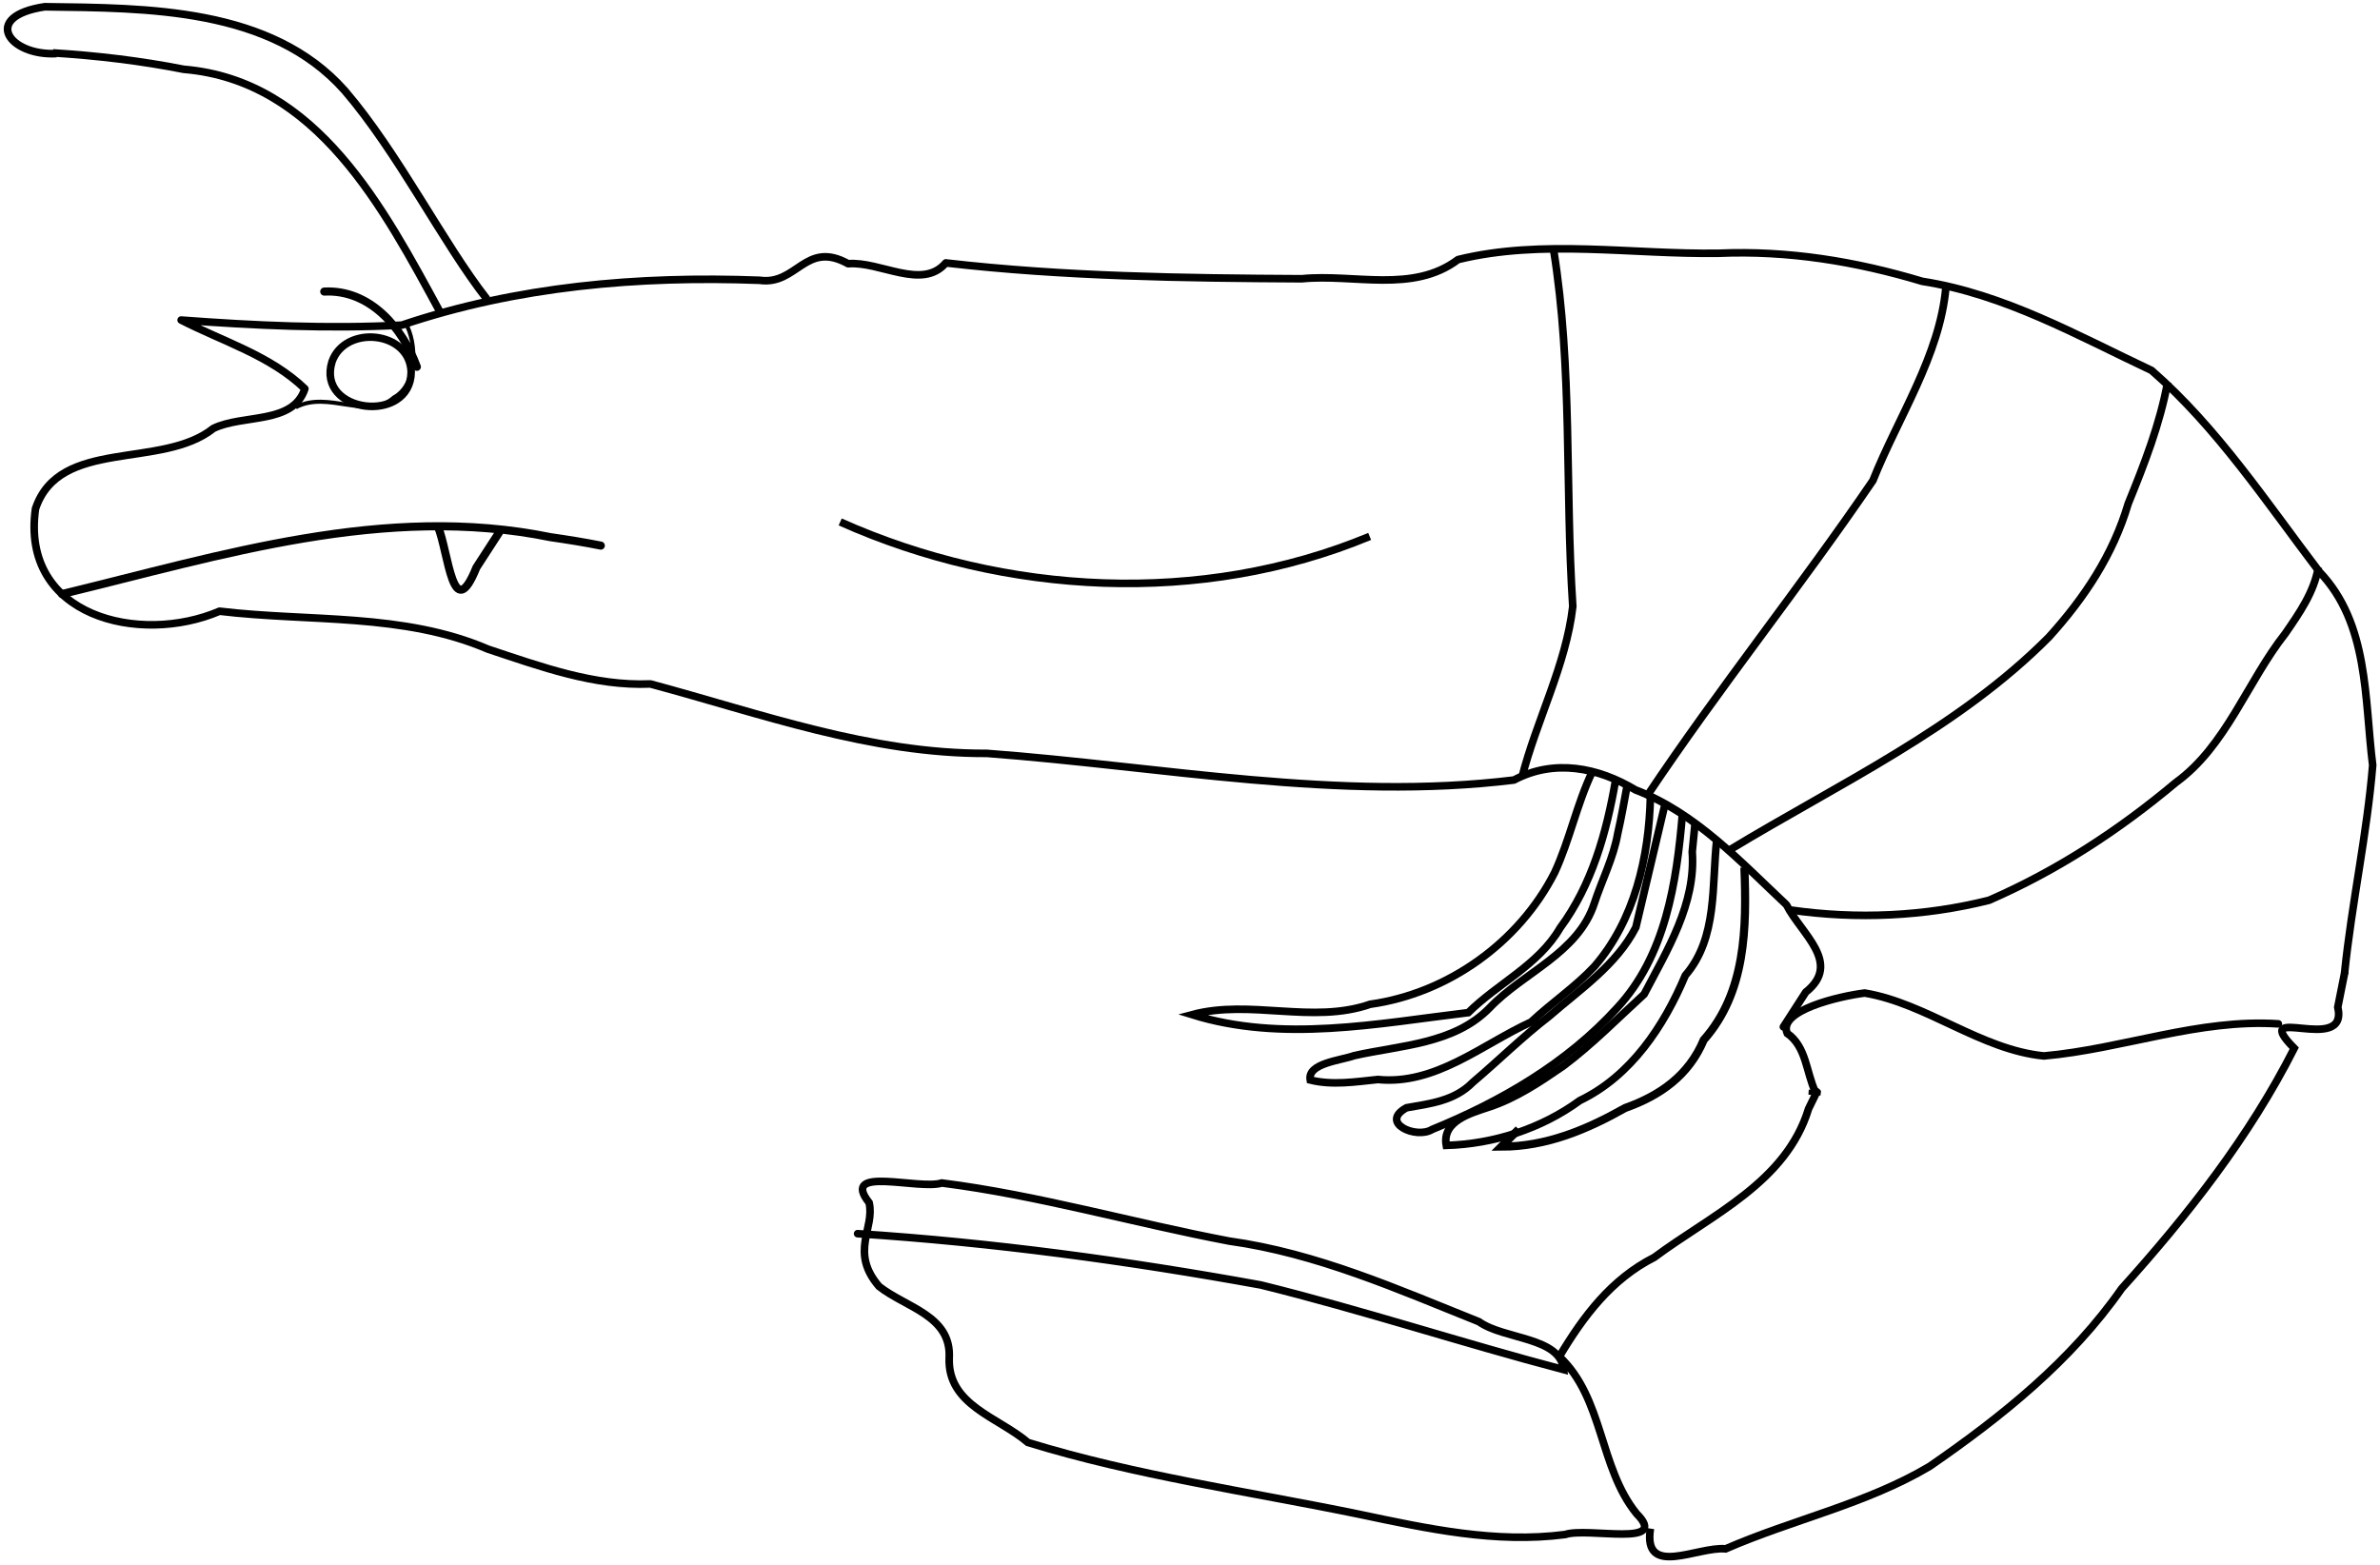
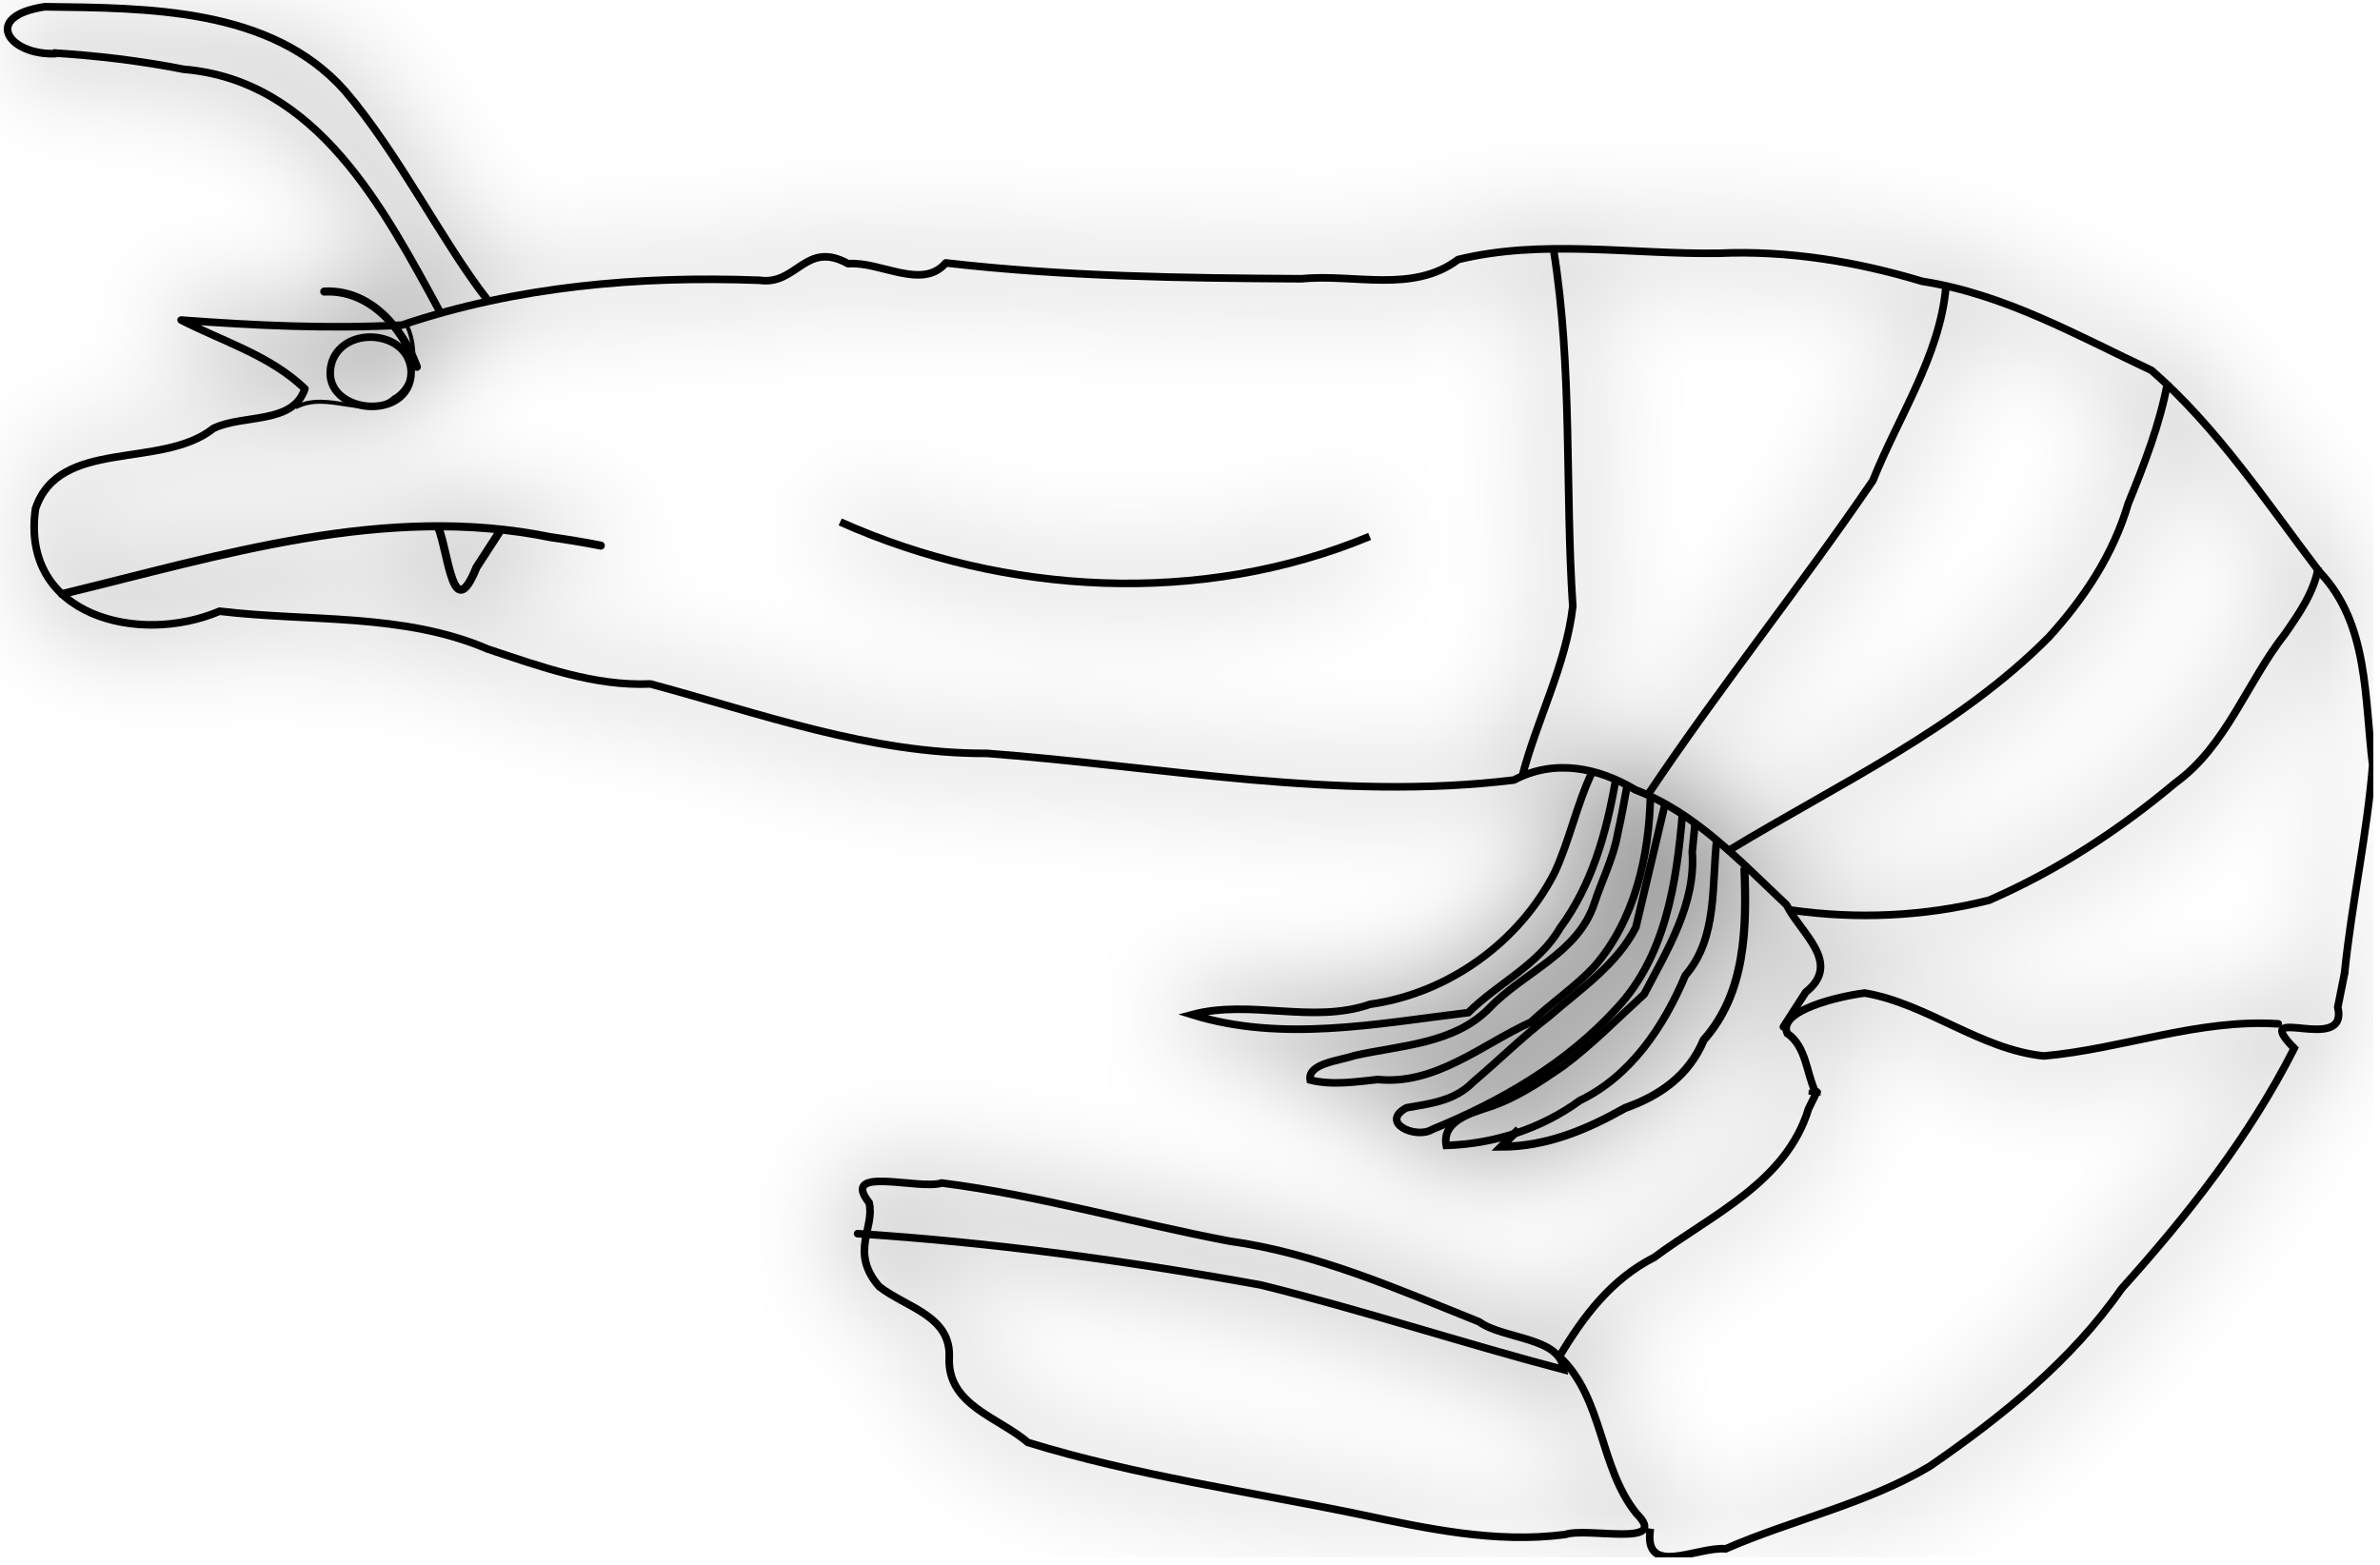
<svg xmlns="http://www.w3.org/2000/svg" width="626.6" height="411.9" version="1.1" viewBox="0 0 587.5 386.1">
-   <g transform="translate(575.7 -111.1)" fill="none" stroke="#000">
-     <g>
+   <filter id="dropShadow" x="-40%" y="-40%" height="140%" width="140%">
+     <feGaussianBlur stdDeviation="12" result="Blurred" />
+     <feMerge>
+       <feMergeNode in="Blurred" />
+       <feMergeNode in="SourceGraphic" />
+     </feMerge>
+   </filter>
+   <g style="filter: url(#dropShadow)">
+     <g transform="translate(575.7 -111.1)" fill="none" stroke="#000">
+       <g>
+         <g stroke-width="1.875">
+           <path d="m-364 415.6c33.44 2.182 66.59 6.68 99.56 12.67 25.08 6.197 49.72 14.32 74.73 20.9-0.83-8.125-14.69-7.386-20.92-11.84-20.13-8.058-40.02-16.9-61.68-19.91-23.66-4.491-47.08-11.31-70.9-14.33-5.654 1.808-25.32-4.433-17.95 4.858 1.497 6.334-4.896 12.12 2.449 20.67 6.683 5.263 17.9 7.194 17.32 17.69-0.401 11.63 12.03 14.53 19.44 20.84 26.45 8.149 54.56 12.11 81.83 17.73 16.78 3.53 33.55 7.221 50.77 4.991 5.535-1.882 26.03 3.27 17.63-5.164-9.262-11.43-8.13-28.53-19.06-38.76 5.966-10 12.83-19.12 23.44-24.5 14.17-10.55 32.53-18.49 38.09-36.7 0.678-1.386 1.356-2.771 2.034-4.157" stroke-linecap="round" />
+           <path d="m-168.3 488.4c-1.864 12.26 11.6 4.365 18.57 5 16.62-7.245 34.75-11.08 50.36-20.36 17.84-12.3 34.92-26.01 47.41-43.9 16.31-18.1 31.55-37.51 42.59-59.31-11.51-11.63 13.52 1.946 10.75-10.16 0.585-2.924 1.169-5.847 1.754-8.771" />
+           <path d="m-13.3 363.8c-19.66-1.292-38.38 6.18-57.85 7.927-15.61-1.536-28.99-12.98-44.25-15.53-6.224 0.764-21.53 4.31-19.13 9.944 4.737 3.326 4.663 9.566 6.94 14.44" stroke-linecap="round" />
+         </g>
+         <path d="m-127.8 381.4 0.089-1.25" stroke-width="3" />
+       </g>
+       <path d="m3.073 351.1c1.756-17.11 5.529-34.14 6.922-51.16-2.055-16.44-0.916-34.96-13.18-47.76-13.02-17.11-25.16-35.53-41.39-49.68-18.4-8.663-36.26-18.81-56.63-22-16.39-4.931-33.14-7.666-50.28-6.927-21.35 0.318-43.55-3.548-64.3 1.56-11.15 8.405-25.65 3.453-38.57 4.733-29.35-0.155-58.69-0.549-87.88-3.909-5.781 6.828-16.25-0.457-24.09 0.199-10.59-5.884-12.62 5.416-21.87 4.086-29.87-1.122-59.88 1.468-88.33 11.07-18.18 0.955-36.33 0.098-54.46-1.25 10.37 5.322 21.98 8.729 30.54 16.96-2.882 8.869-15.31 6.234-22.59 9.795-12.72 10.17-38.02 2.225-43.9 19.82-3.771 26.63 25.73 33.75 45.43 25.3 22.19 2.66 45.36 0.37 66.28 9.37 13.03 4.314 26.23 9.177 40.07 8.585 27.36 7.346 54.28 17.27 83.07 17.14 43.19 3.231 86.83 11.87 130.1 6.58 9.89-5.251 20.71-3.148 29.99 2.433 14.82 5.642 25.97 17.76 37.28 28.37 3.63 7.188 13.82 14.38 4.766 21.56-1.843 2.856-3.685 5.712-5.528 8.569" stroke-linecap="round" stroke-linejoin="round" stroke-width="1.875" />
+     </g>
+     <g transform="translate(575.7 -111.1)" fill="none" stroke="#000" stroke-width="1.875">
+       <path d="m-192.2 172.7c4.705 29.15 2.814 58.7 4.74 88.07-1.699 14.59-8.956 28.06-12.59 42.32" />
+       <path d="m-148.8 320.9c26.98-16.36 56.47-30 78.88-52.59 8.766-9.671 15.84-20.33 19.57-32.94 3.976-9.761 7.804-19.57 9.728-29.97" />
+       <path d="m-133.7 335.7c16.38 2.348 33.01 1.595 48.98-2.402 16.84-7.34 32.05-17.27 46.1-29.05 12.49-9.051 17.62-24.85 27.03-36.79 3.549-5.154 7.013-10.08 8.192-16.36" />
+       <path d="m-169.1 307.5c17.72-26.53 37.8-51.53 55.72-77.81 6.212-15.6 16.53-30.84 18.02-47.7" />
+     </g>
+     <g transform="translate(575.7 -111.1)" fill="none" stroke="#000">
+       <path d="m-455.5 184.9c-10.79-13.76-21.85-36.03-35.11-51.49-18.23-20.52-48.71-20.36-74.04-20.69-15.78 2.365-8.821 12.18 2.891 11.55" stroke-width="1.896" />
+       <path d="m-466.9 188.4c-14-25.76-30.5-57.52-63.44-60.24-10.65-2.1-21.45-3.377-32.28-4.05" stroke-width="1.875" />
+     </g>
+     <g transform="translate(575.7 -111.1)" fill="none" stroke="#000">
      <g stroke-width="1.875">
-         <path d="m-364 415.6c33.44 2.182 66.59 6.68 99.56 12.67 25.08 6.197 49.72 14.32 74.73 20.9-0.83-8.125-14.69-7.386-20.92-11.84-20.13-8.058-40.02-16.9-61.68-19.91-23.66-4.491-47.08-11.31-70.9-14.33-5.654 1.808-25.32-4.433-17.95 4.858 1.497 6.334-4.896 12.12 2.449 20.67 6.683 5.263 17.9 7.194 17.32 17.69-0.401 11.63 12.03 14.53 19.44 20.84 26.45 8.149 54.56 12.11 81.83 17.73 16.78 3.53 33.55 7.221 50.77 4.991 5.535-1.882 26.03 3.27 17.63-5.164-9.262-11.43-8.13-28.53-19.06-38.76 5.966-10 12.83-19.12 23.44-24.5 14.17-10.55 32.53-18.49 38.09-36.7 0.678-1.386 1.356-2.771 2.034-4.157" stroke-linecap="round" />
-         <path d="m-168.3 488.4c-1.864 12.26 11.6 4.365 18.57 5 16.62-7.245 34.75-11.08 50.36-20.36 17.84-12.3 34.92-26.01 47.41-43.9 16.31-18.1 31.55-37.51 42.59-59.31-11.51-11.63 13.52 1.946 10.75-10.16 0.585-2.924 1.169-5.847 1.754-8.771" />
-         <path d="m-13.3 363.8c-19.66-1.292-38.38 6.18-57.85 7.927-15.61-1.536-28.99-12.98-44.25-15.53-6.224 0.764-21.53 4.31-19.13 9.944 4.737 3.326 4.663 9.566 6.94 14.44" stroke-linecap="round" />
+         <path d="m-176.9 303.7c-2.22 12.85-5.848 25.84-13.71 36.46-5.305 9.131-15.36 13.64-22.65 20.87-22.52 2.707-45.94 7.418-68.19 0.505 14.43-3.868 29.69 2.381 43.97-2.567 19.2-2.688 36.77-15.25 45.54-32.51 3.712-8.016 5.448-16.79 9.237-24.77" />
+         <path d="m-168.3 307.7c-0.336 14.84-3.891 30.51-13.84 41.95-4.749 5.071-10.57 8.955-15.62 13.7-12.16 5.569-23.59 15.62-37.81 14.19-5.513 0.568-11.25 1.486-16.7 0.124-0.742-4.133 7.448-4.802 10.86-6.015 11.44-2.587 24.66-2.833 33.4-11.78 8.371-8.803 21.83-13.44 25.88-25.85 1.867-5.715 4.71-11.17 5.764-17.19 0.913-3.97 1.604-7.985 2.347-11.99" />
+         <path d="m-160.4 312c-1.418 16.85-4.164 35.07-16.18 47.93-12.39 13.61-28.68 23.03-45.58 29.93-3.943 2.478-13.15-1.627-6.342-5.343 5.845-1.03 11.87-1.685 16.37-6.287 6.333-5.362 12.24-11.22 18.82-16.28 7.687-6.702 16.64-12.66 21.42-21.97 2.403-10.16 4.807-20.32 7.21-30.48" />
+         <path d="m-151.9 318.1c-1.312 11.39 0.285 24.42-7.783 33.75-5.275 12.53-13.43 24.82-26.03 30.88-9.512 6.957-21.23 10.73-32.98 11.08-1.096-6.054 6.133-7.979 10.53-9.456 6.667-2.18 12.56-6.154 18.3-10.1 7.166-5.347 13.43-11.75 20.02-17.77 5.722-10.95 12.79-22.3 11.87-35.17 0.234-2.381 0.468-4.762 0.703-7.143" />
      </g>
-       <path d="m-127.8 381.4 0.089-1.25" stroke-width="3" />
+       <path d="m-145.1 325.2c0.582 14.85 0.386 30.84-10.04 42.58-3.671 8.721-10.68 13.7-19.39 16.79-9.544 5.377-19.45 9.535-30.58 9.553l4.286-4.286" stroke-width="2" />
    </g>
-     <path d="m3.073 351.1c1.756-17.11 5.529-34.14 6.922-51.16-2.055-16.44-0.916-34.96-13.18-47.76-13.02-17.11-25.16-35.53-41.39-49.68-18.4-8.663-36.26-18.81-56.63-22-16.39-4.931-33.14-7.666-50.28-6.927-21.35 0.318-43.55-3.548-64.3 1.56-11.15 8.405-25.65 3.453-38.57 4.733-29.35-0.155-58.69-0.549-87.88-3.909-5.781 6.828-16.25-0.457-24.09 0.199-10.59-5.884-12.62 5.416-21.87 4.086-29.87-1.122-59.88 1.468-88.33 11.07-18.18 0.955-36.33 0.098-54.46-1.25 10.37 5.322 21.98 8.729 30.54 16.96-2.882 8.869-15.31 6.234-22.59 9.795-12.72 10.17-38.02 2.225-43.9 19.82-3.771 26.63 25.73 33.75 45.43 25.3 22.19 2.66 45.36 0.37 66.28 9.37 13.03 4.314 26.23 9.177 40.07 8.585 27.36 7.346 54.28 17.27 83.07 17.14 43.19 3.231 86.83 11.87 130.1 6.58 9.89-5.251 20.71-3.148 29.99 2.433 14.82 5.642 25.97 17.76 37.28 28.37 3.63 7.188 13.82 14.38 4.766 21.56-1.843 2.856-3.685 5.712-5.528 8.569" stroke-linecap="round" stroke-linejoin="round" stroke-width="1.875" />
-   </g>
-   <g transform="translate(575.7 -111.1)" fill="none" stroke="#000" stroke-width="1.875">
-     <path d="m-192.2 172.7c4.705 29.15 2.814 58.7 4.74 88.07-1.699 14.59-8.956 28.06-12.59 42.32" />
-     <path d="m-148.8 320.9c26.98-16.36 56.47-30 78.88-52.59 8.766-9.671 15.84-20.33 19.57-32.94 3.976-9.761 7.804-19.57 9.728-29.97" />
-     <path d="m-133.7 335.7c16.38 2.348 33.01 1.595 48.98-2.402 16.84-7.34 32.05-17.27 46.1-29.05 12.49-9.051 17.62-24.85 27.03-36.79 3.549-5.154 7.013-10.08 8.192-16.36" />
-     <path d="m-169.1 307.5c17.72-26.53 37.8-51.53 55.72-77.81 6.212-15.6 16.53-30.84 18.02-47.7" />
-   </g>
-   <g transform="translate(575.7 -111.1)" fill="none" stroke="#000">
-     <path d="m-455.5 184.9c-10.79-13.76-21.85-36.03-35.11-51.49-18.23-20.52-48.71-20.36-74.04-20.69-15.78 2.365-8.821 12.18 2.891 11.55" stroke-width="1.896" />
-     <path d="m-466.9 188.4c-14-25.76-30.5-57.52-63.44-60.24-10.65-2.1-21.45-3.377-32.28-4.05" stroke-width="1.875" />
-   </g>
-   <g transform="translate(575.7 -111.1)" fill="none" stroke="#000">
-     <g stroke-width="1.875">
-       <path d="m-176.9 303.7c-2.22 12.85-5.848 25.84-13.71 36.46-5.305 9.131-15.36 13.64-22.65 20.87-22.52 2.707-45.94 7.418-68.19 0.505 14.43-3.868 29.69 2.381 43.97-2.567 19.2-2.688 36.77-15.25 45.54-32.51 3.712-8.016 5.448-16.79 9.237-24.77" />
-       <path d="m-168.3 307.7c-0.336 14.84-3.891 30.51-13.84 41.95-4.749 5.071-10.57 8.955-15.62 13.7-12.16 5.569-23.59 15.62-37.81 14.19-5.513 0.568-11.25 1.486-16.7 0.124-0.742-4.133 7.448-4.802 10.86-6.015 11.44-2.587 24.66-2.833 33.4-11.78 8.371-8.803 21.83-13.44 25.88-25.85 1.867-5.715 4.71-11.17 5.764-17.19 0.913-3.97 1.604-7.985 2.347-11.99" />
-       <path d="m-160.4 312c-1.418 16.85-4.164 35.07-16.18 47.93-12.39 13.61-28.68 23.03-45.58 29.93-3.943 2.478-13.15-1.627-6.342-5.343 5.845-1.03 11.87-1.685 16.37-6.287 6.333-5.362 12.24-11.22 18.82-16.28 7.687-6.702 16.64-12.66 21.42-21.97 2.403-10.16 4.807-20.32 7.21-30.48" />
-       <path d="m-151.9 318.1c-1.312 11.39 0.285 24.42-7.783 33.75-5.275 12.53-13.43 24.82-26.03 30.88-9.512 6.957-21.23 10.73-32.98 11.08-1.096-6.054 6.133-7.979 10.53-9.456 6.667-2.18 12.56-6.154 18.3-10.1 7.166-5.347 13.43-11.75 20.02-17.77 5.722-10.95 12.79-22.3 11.87-35.17 0.234-2.381 0.468-4.762 0.703-7.143" />
+     <g transform="translate(575.7 -111.1)">
+       <path d="m-368.3 239.9c40.76 18.2 89.19 20.82 130.7 3.571" fill="none" stroke="#000" stroke-width="1.875" />
    </g>
-     <path d="m-145.1 325.2c0.582 14.85 0.386 30.84-10.04 42.58-3.671 8.721-10.68 13.7-19.39 16.79-9.544 5.377-19.45 9.535-30.58 9.553l4.286-4.286" stroke-width="2" />
-   </g>
-   <g transform="translate(575.7 -111.1)">
-     <path d="m-368.3 239.9c40.76 18.2 89.19 20.82 130.7 3.571" fill="none" stroke="#000" stroke-width="1.875" />
-   </g>
-   <g transform="translate(575.7 -111.1)" fill="none" stroke="#000" stroke-linecap="round">
-     <path d="m-474.2 202.9c-0.17 12.97-23.49 10.21-19.54-2.566 3.235-9.19 19.27-7.614 19.54 2.566z" stroke-width="1.875" />
-     <path d="m-472.8 201.6c-3.539-9.677-11.64-19.15-22.86-18.57" stroke-linejoin="round" stroke-width="2" />
-   </g>
-   <g transform="translate(575.7 -111.1)" fill="none" stroke="#000">
-     <path d="m-502.7 211.6c7.9-4.279 17.75 3.344 24.22-2.425 5.818-3.172 5.868-13.36 2.802-18.54" stroke-width="1px" />
-     <path d="m-560.4 257.7c39.39-9.543 79.71-22.39 120.6-14.04 4.153 0.599 8.299 1.261 12.41 2.08" stroke-linecap="round" stroke-width="2" />
-     <path d="m-467.6 241c2.683 6.611 3.656 24.64 9.499 10.15 1.923-2.968 3.846-5.935 5.769-8.903" stroke-width="2" />
+     <g transform="translate(575.7 -111.1)" fill="none" stroke="#000" stroke-linecap="round">
+       <path d="m-474.2 202.9c-0.17 12.97-23.49 10.21-19.54-2.566 3.235-9.19 19.27-7.614 19.54 2.566z" stroke-width="1.875" />
+       <path d="m-472.8 201.6c-3.539-9.677-11.64-19.15-22.86-18.57" stroke-linejoin="round" stroke-width="2" />
+     </g>
+     <g transform="translate(575.7 -111.1)" fill="none" stroke="#000">
+       <path d="m-502.7 211.6c7.9-4.279 17.75 3.344 24.22-2.425 5.818-3.172 5.868-13.36 2.802-18.54" stroke-width="1px" />
+       <path d="m-560.4 257.7c39.39-9.543 79.71-22.39 120.6-14.04 4.153 0.599 8.299 1.261 12.41 2.08" stroke-linecap="round" stroke-width="2" />
+       <path d="m-467.6 241c2.683 6.611 3.656 24.64 9.499 10.15 1.923-2.968 3.846-5.935 5.769-8.903" stroke-width="2" />
+     </g>
  </g>
</svg>
